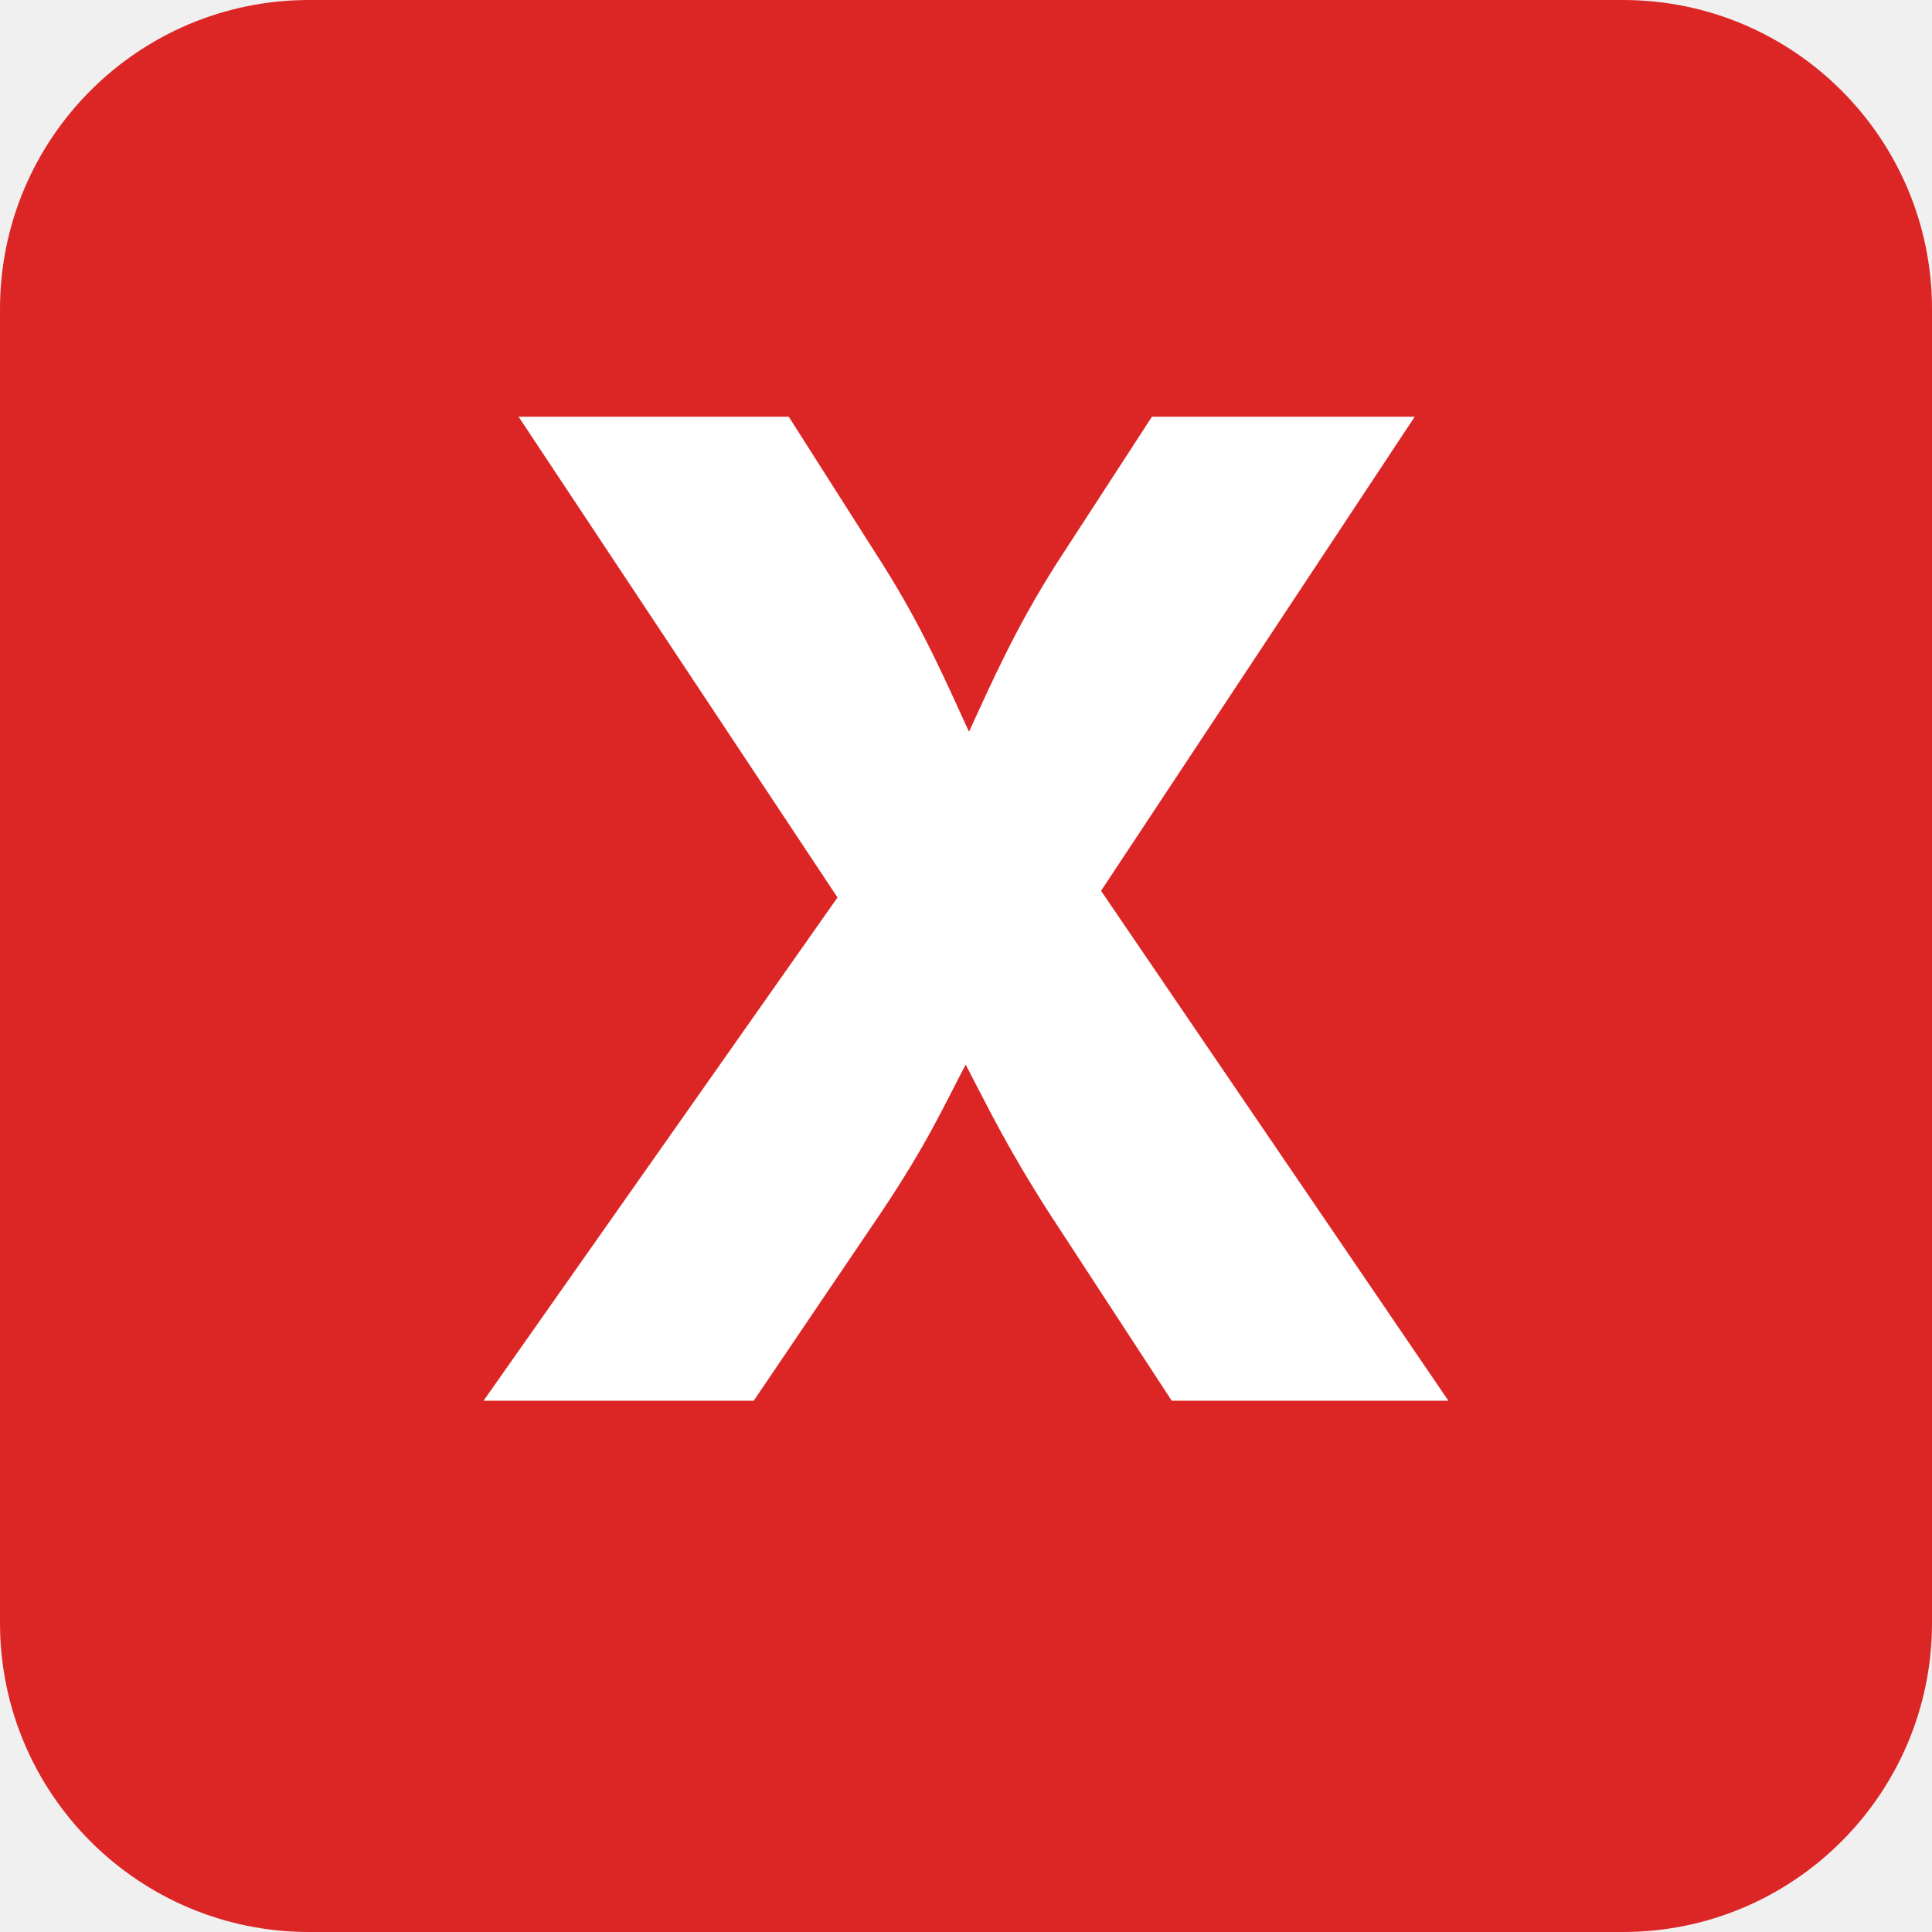
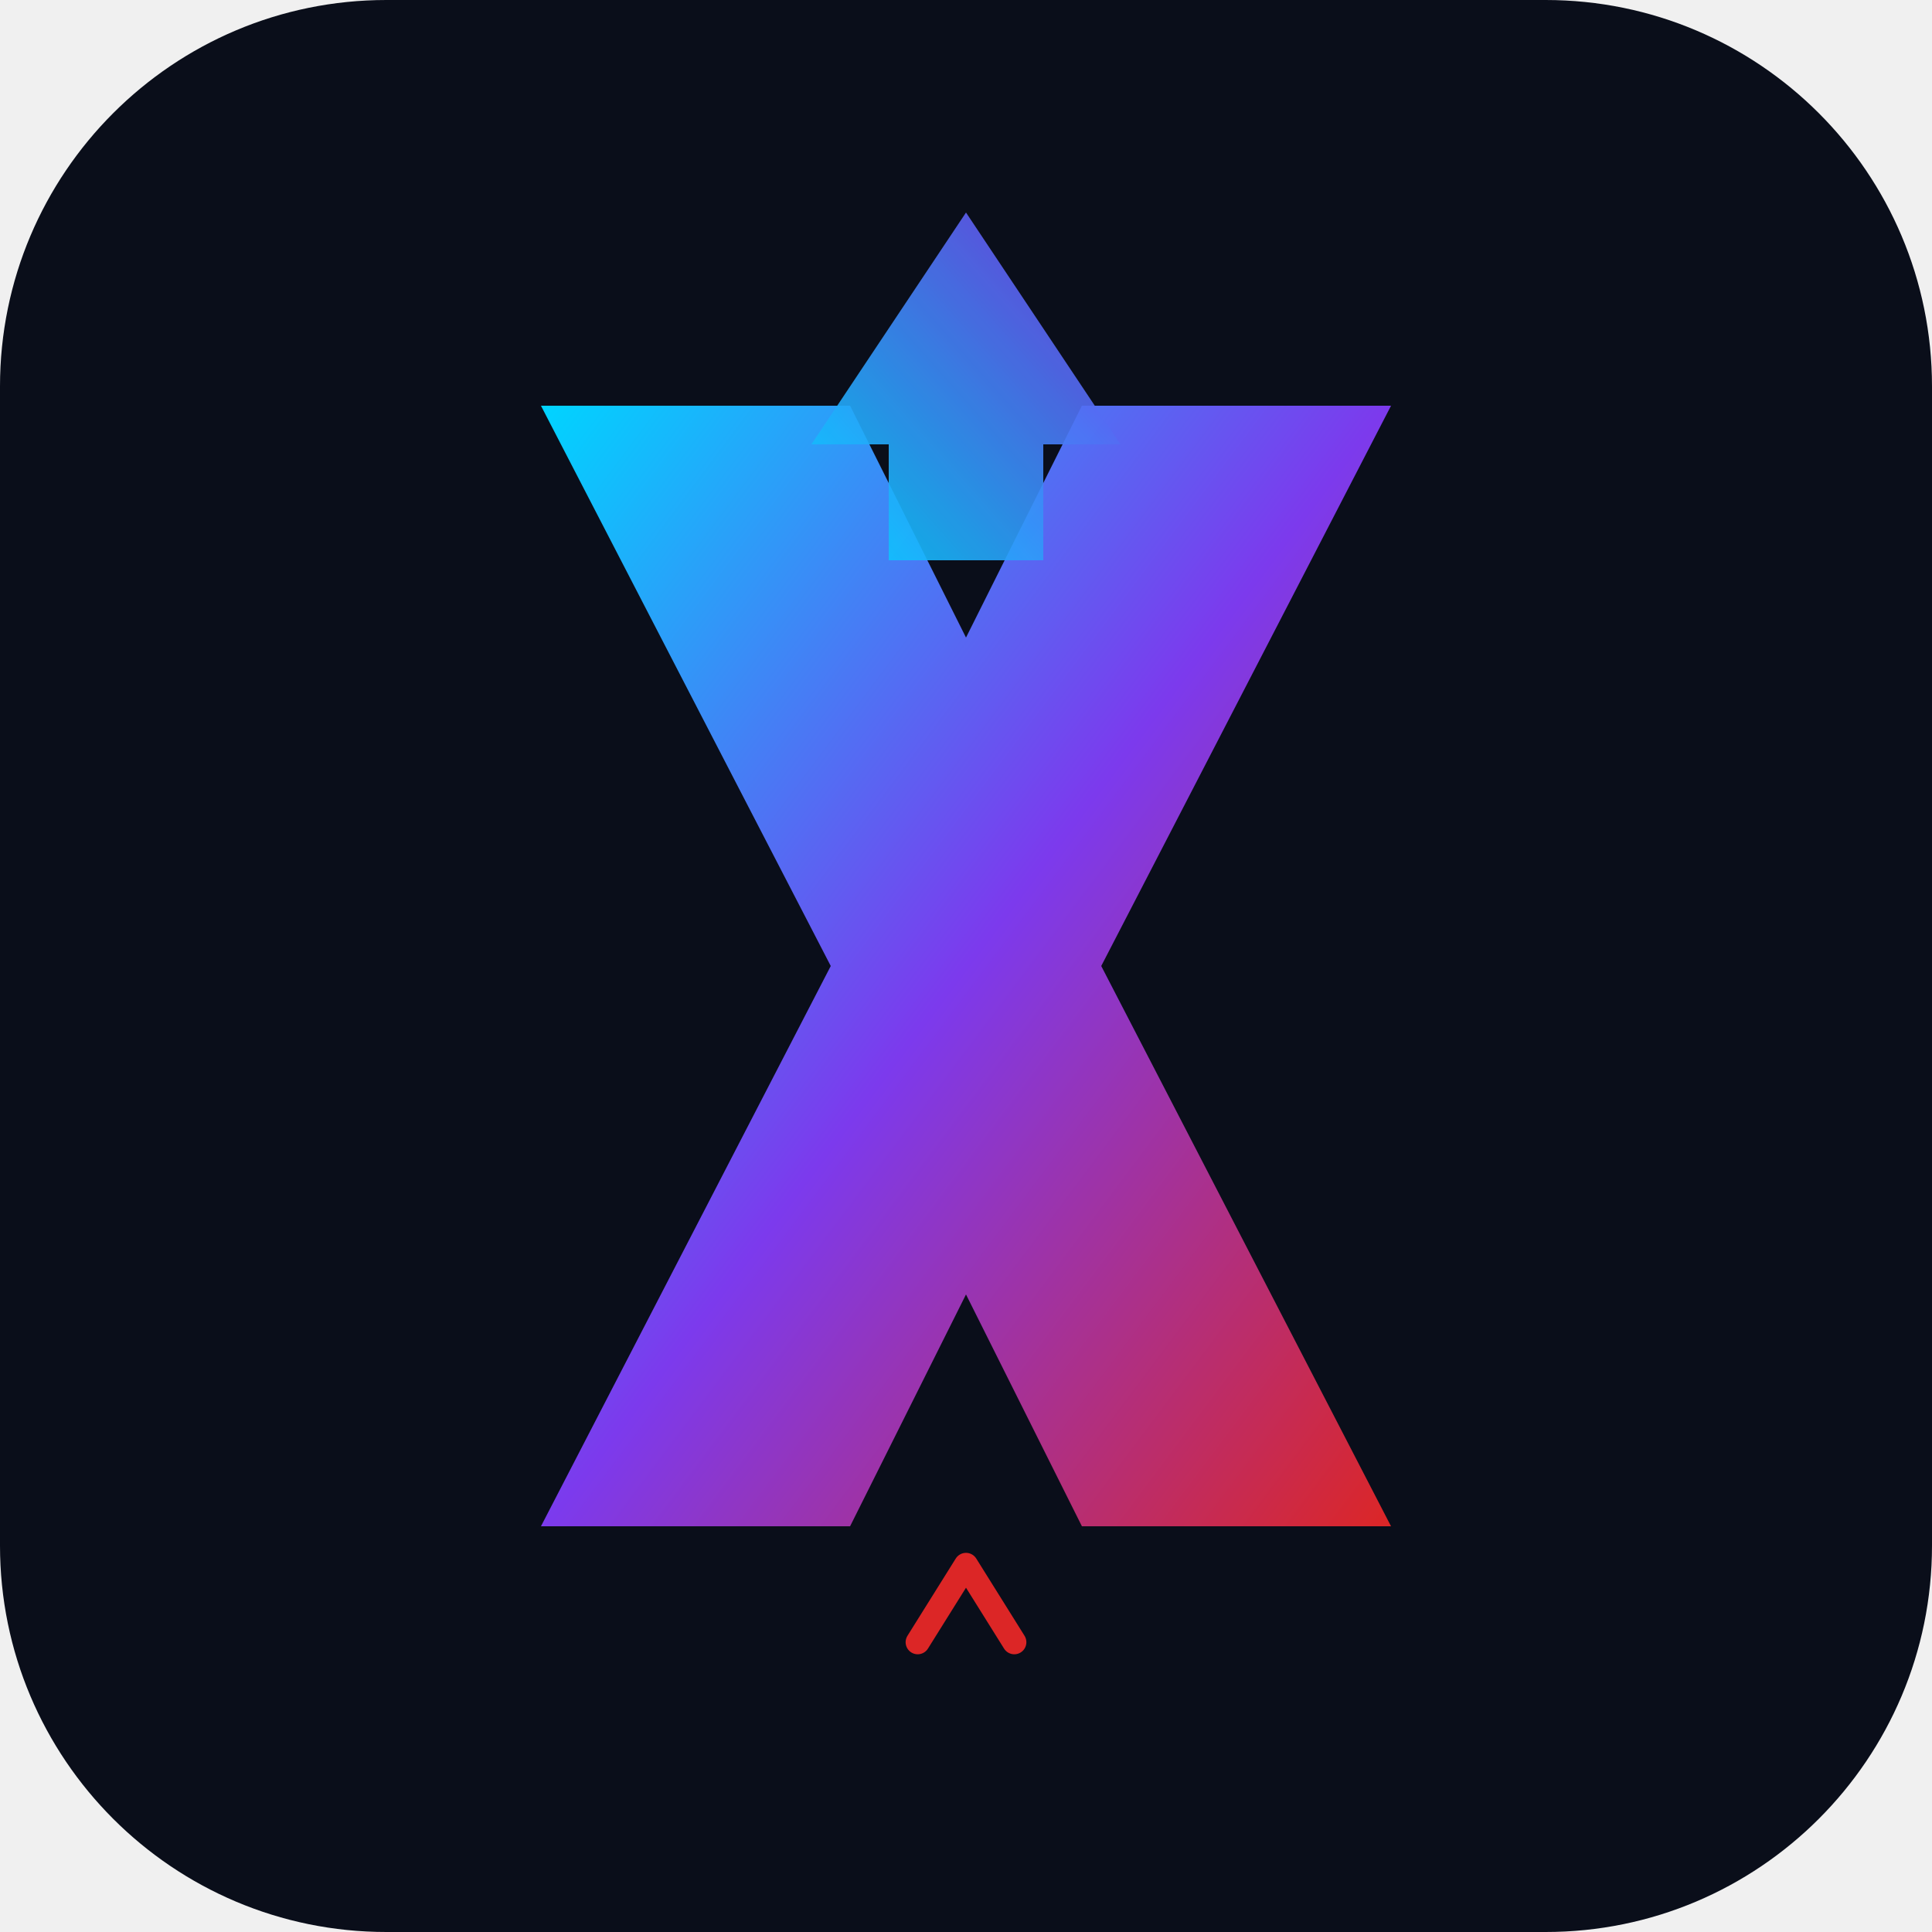
<svg xmlns="http://www.w3.org/2000/svg" viewBox="0 0 200 200" width="200" height="200">
-   <rect width="200" height="200" rx="32" fill="#dc2626" />
-   <text x="100" y="145" text-anchor="middle" font-family="system-ui, -apple-system, sans-serif" font-size="140" font-weight="800" fill="#ffffff">X</text>
+   <defs>
+     <linearGradient id="g1" x1="0" y1="0" x2="1" y2="1">
+       <stop offset="0%" stop-color="#00d4ff" />
+       <stop offset="50%" stop-color="#7c3aed" />
+       <stop offset="100%" stop-color="#dc2626" />
+     </linearGradient>
+     <linearGradient id="g2" x1="0" y1="1" x2="1" y2="0">
+       <stop offset="0%" stop-color="#00d4ff" />
+       <stop offset="100%" stop-color="#7c3aed" />
+     </linearGradient>
+   </defs>
+   <rect width="200" height="200" rx="40" fill="#0a0e1a" />
+   <path d="M56 158 L88 158 L100 134 L112 158 L144 158 L114 100 L144 42 L112 42 L100 66 L88 42 L56 42 L86 100 Z" fill="url(#g1)" />
+   <path d="M100 22 L116 46 L108 46 L108 58 L92 58 L92 46 L84 46 Z" fill="url(#g2)" opacity="0.9" />
+   <path d="M95 170 L100 162 L105 170" fill="none" stroke="#dc2626" stroke-width="2.5" stroke-linecap="round" stroke-linejoin="round" />
</svg>
